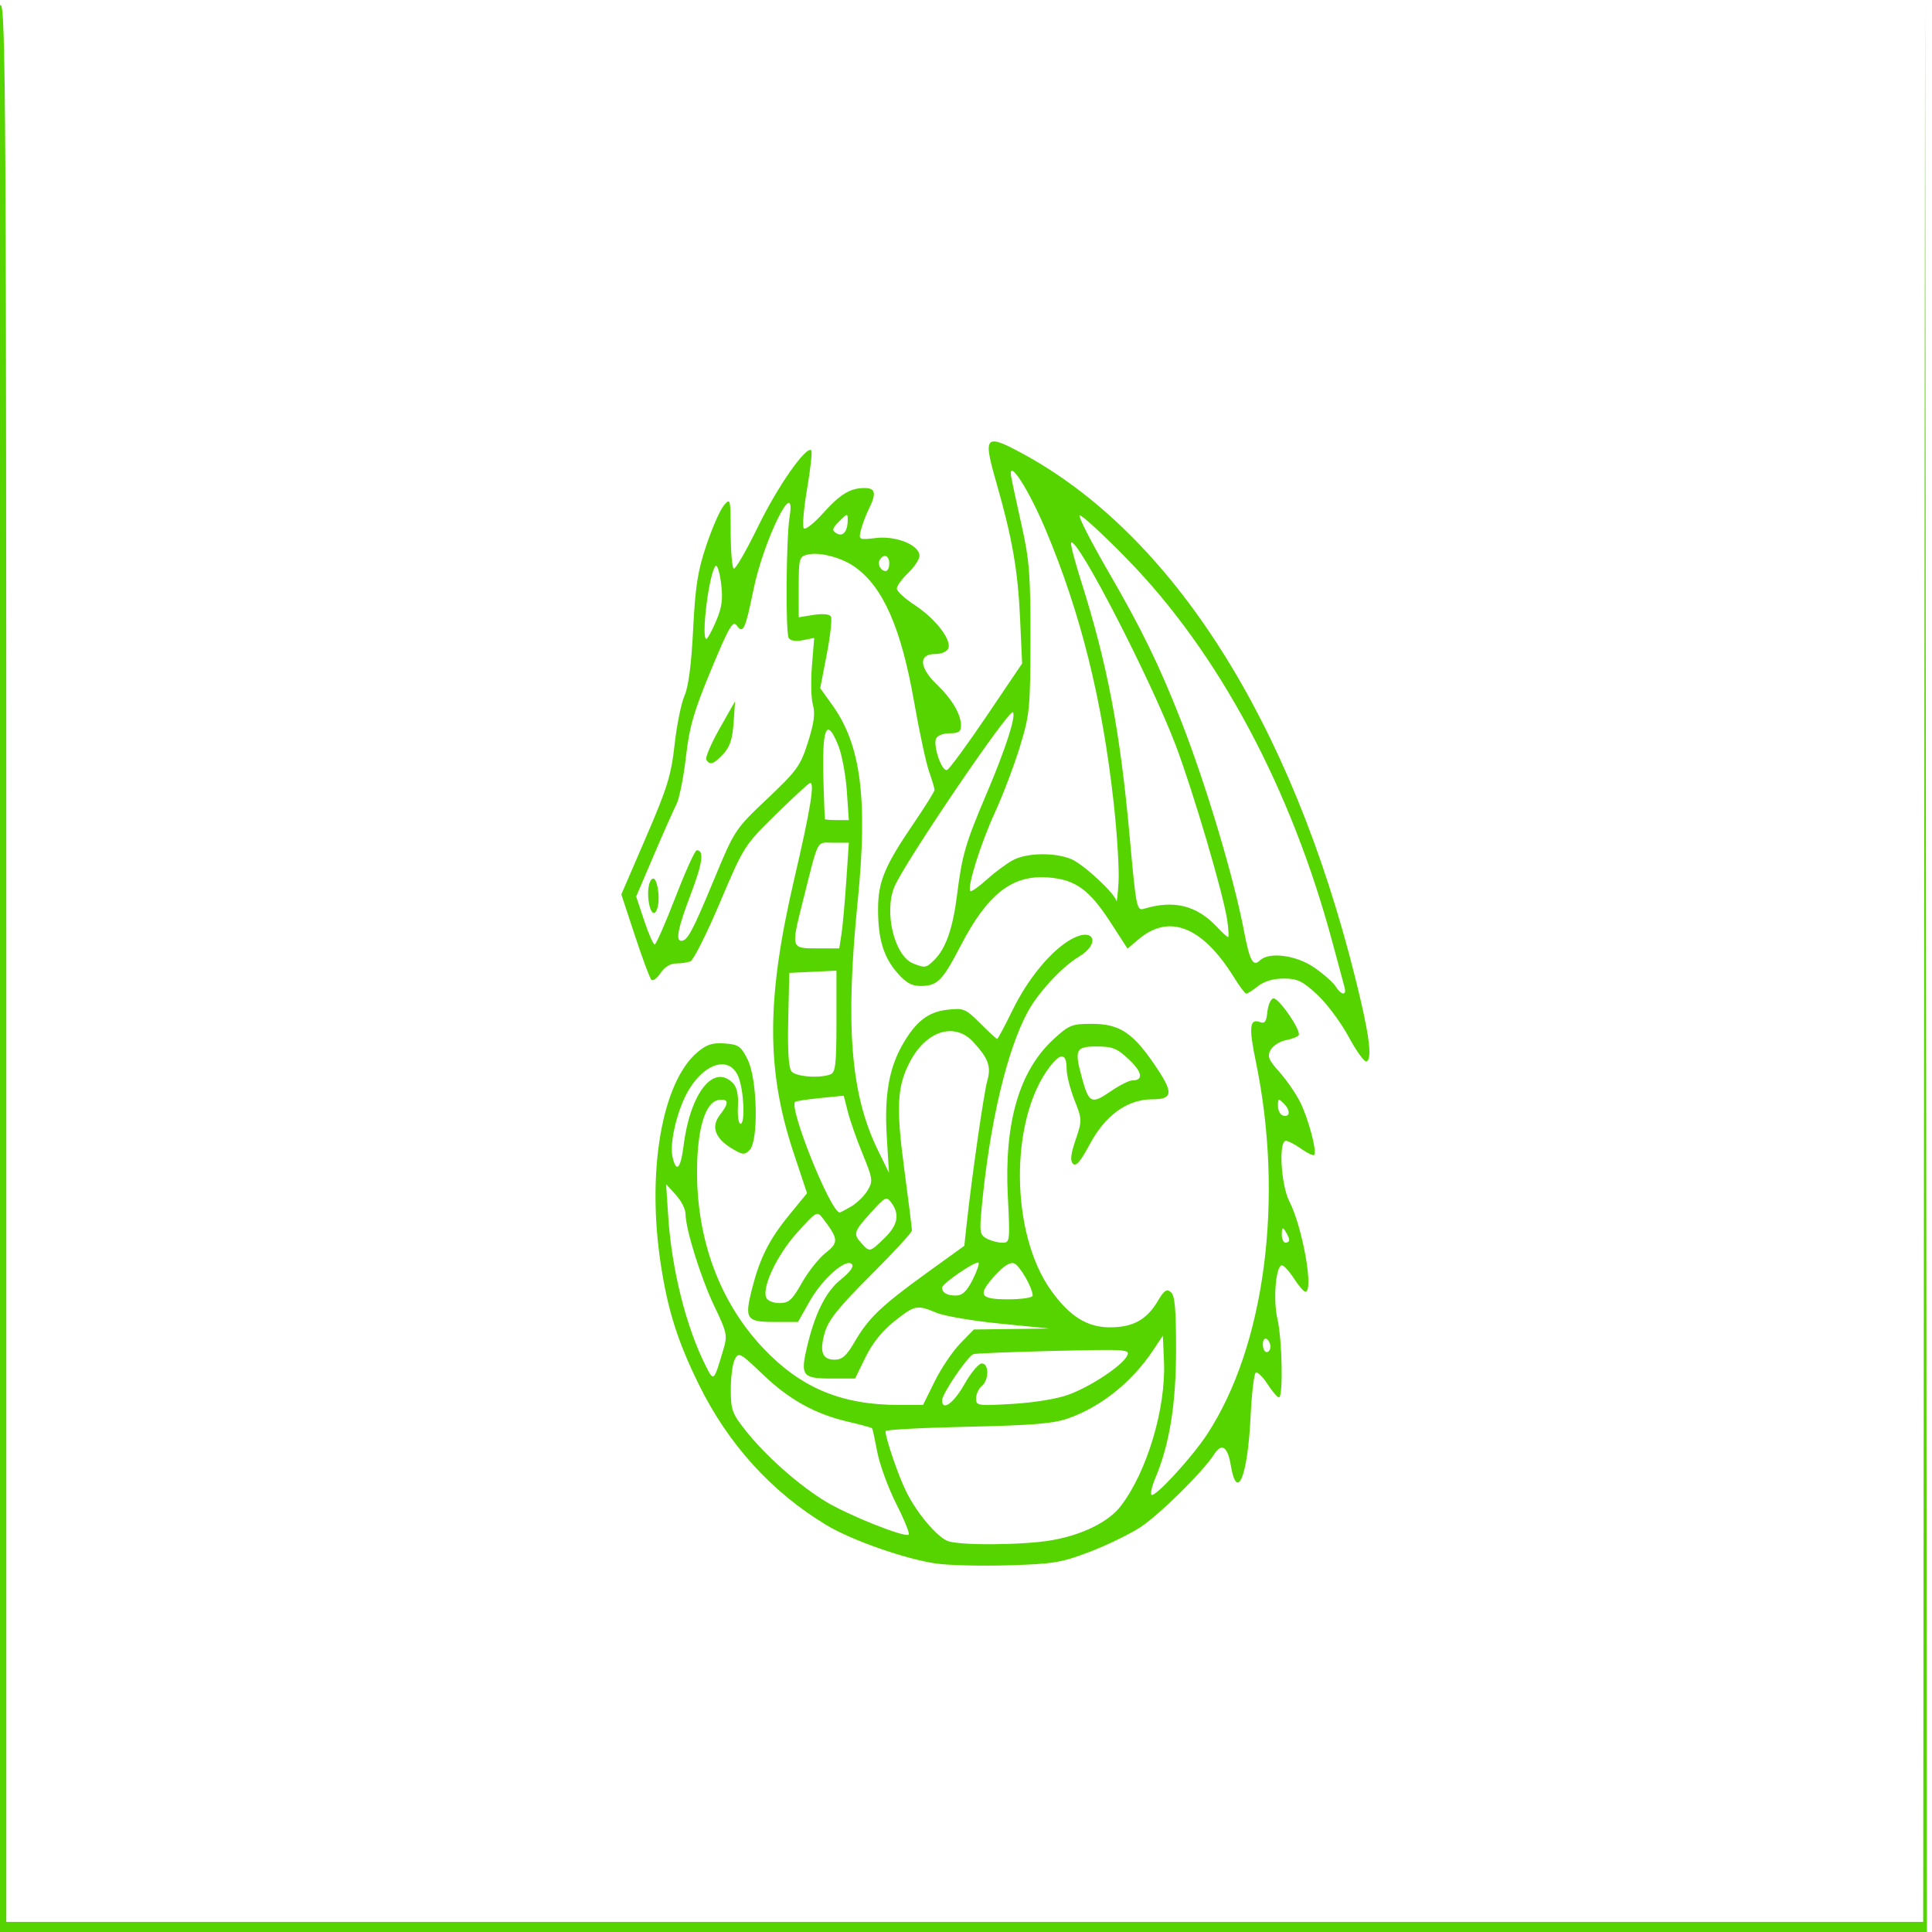
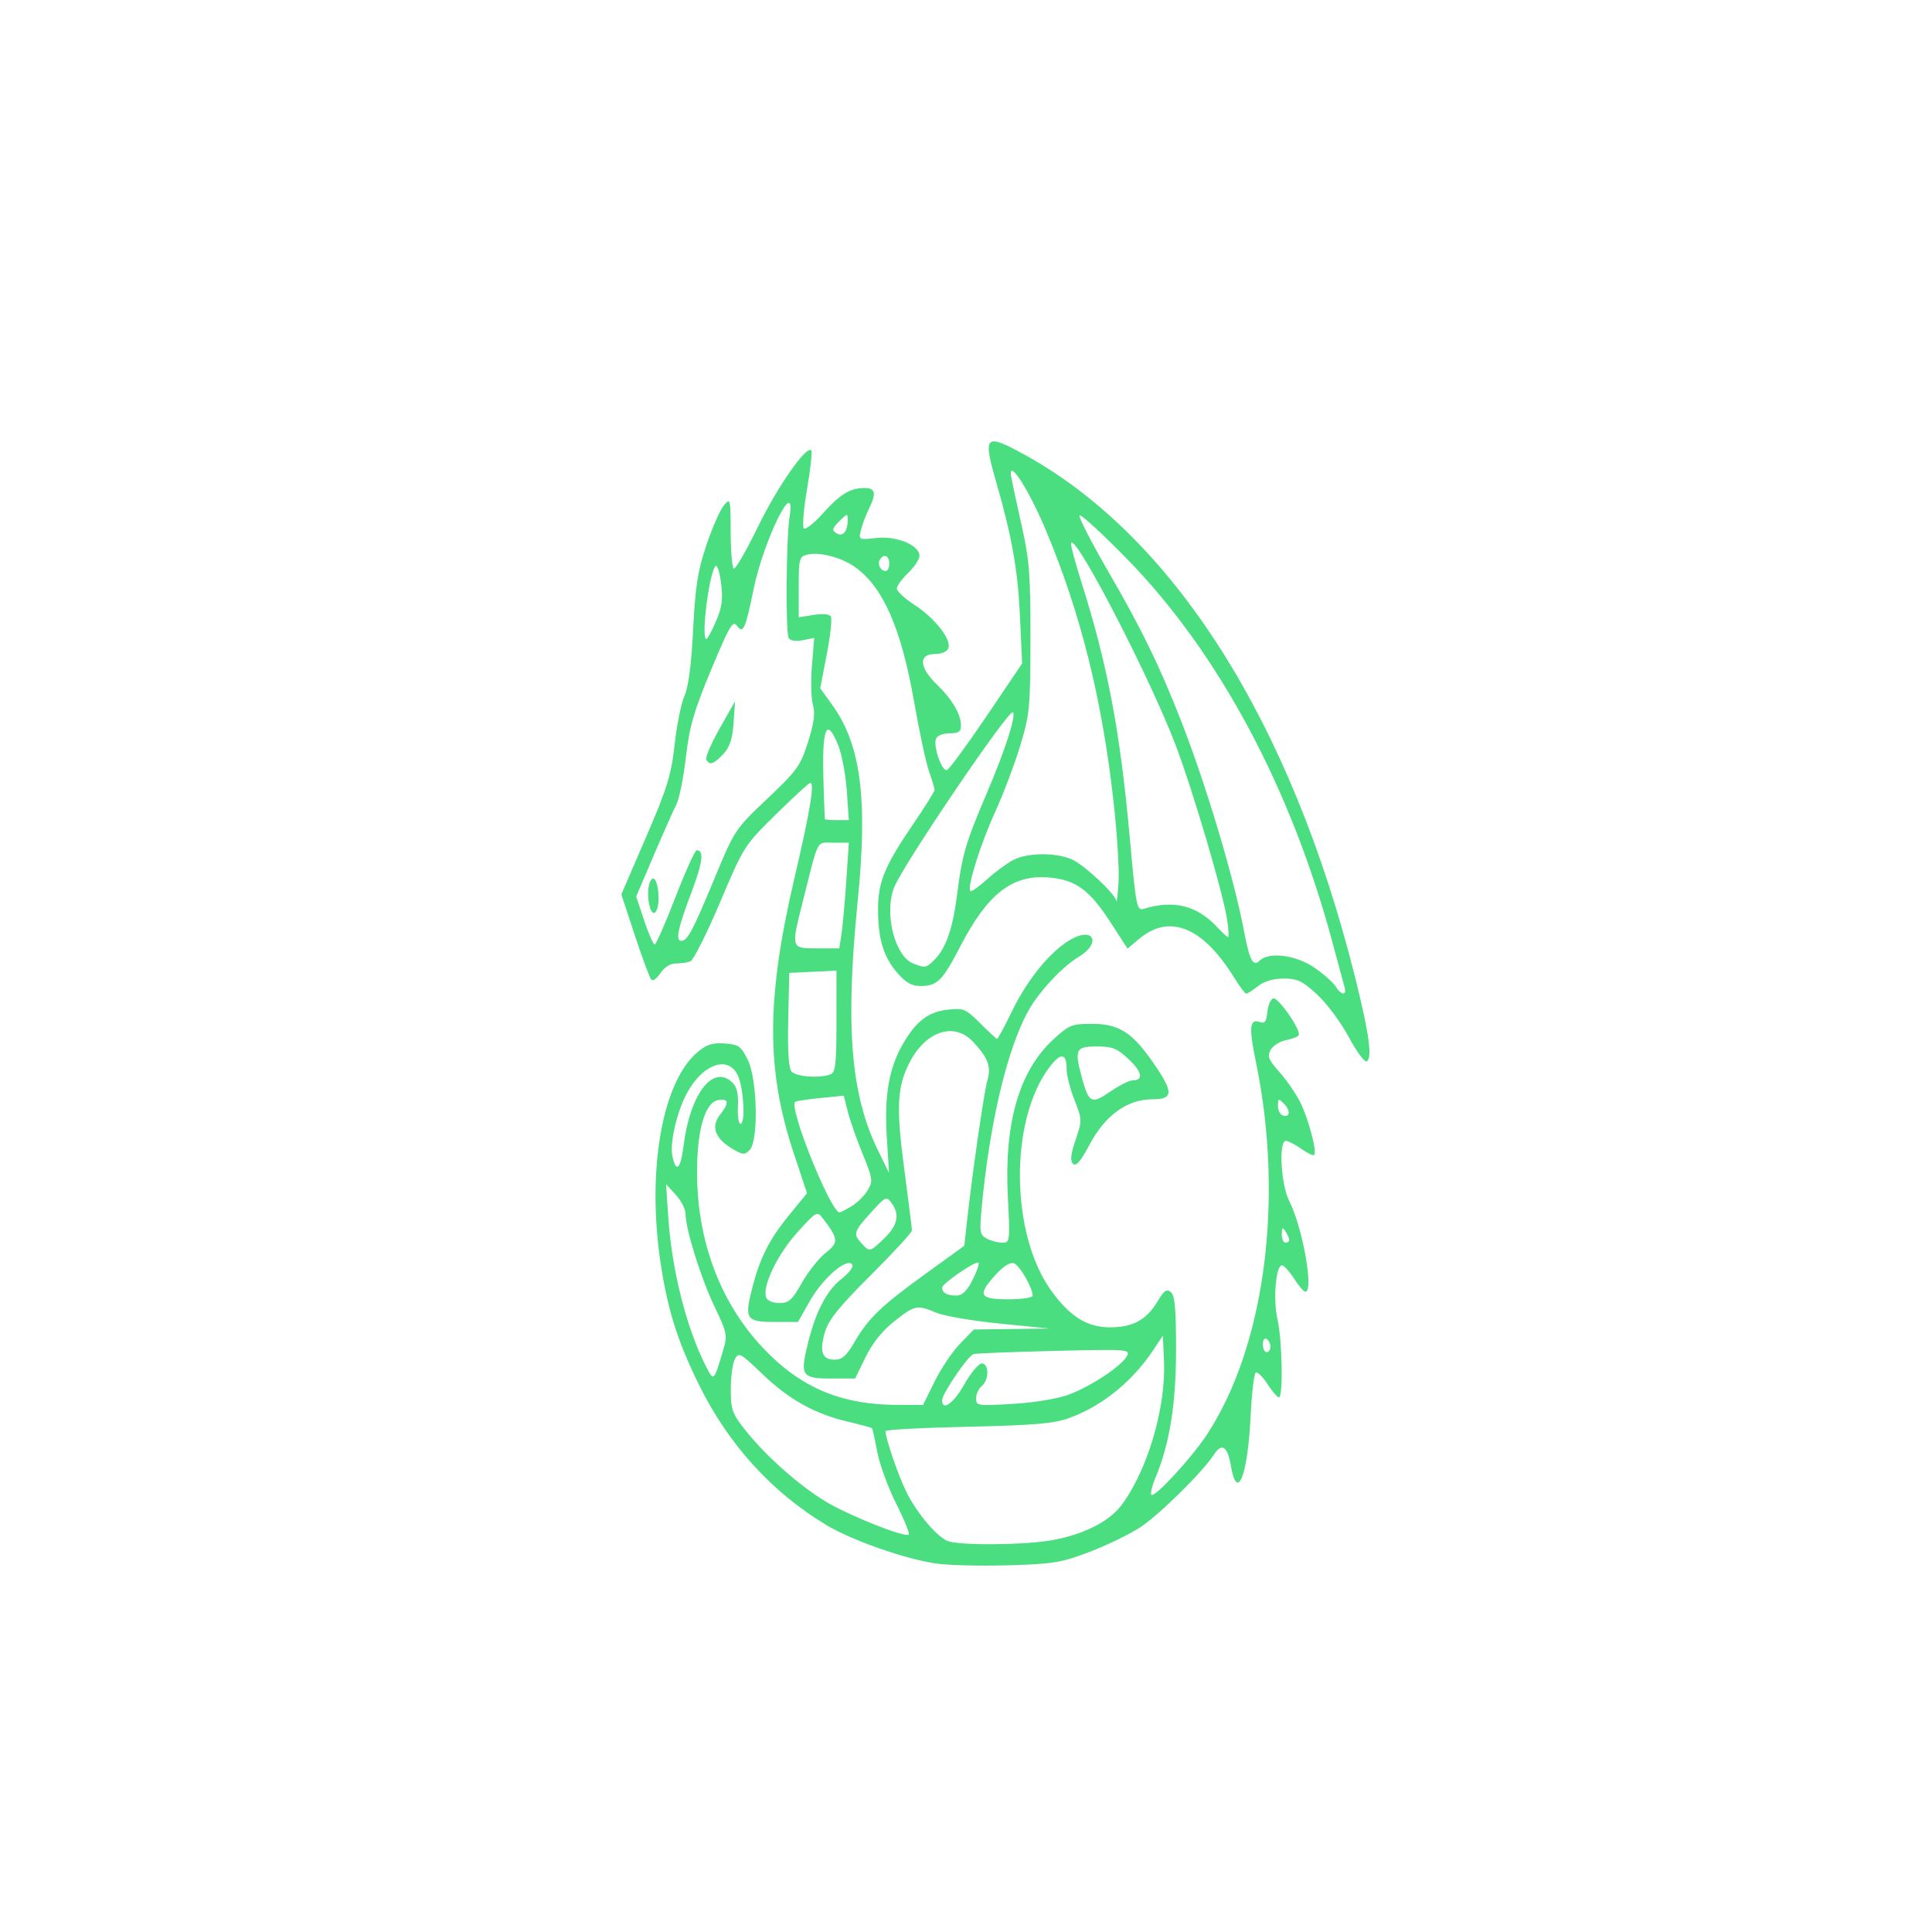
<svg xmlns="http://www.w3.org/2000/svg" version="1.1" id="svg1" width="512" height="512" viewBox="0 0 512 512">
  <defs id="defs1" />
  <g id="g1">
-     <path style="fill:#55d400" d="m -1.33,257.33 c 0,-226.889 0.171,-256 1.5,-256 1.329,10e-7 1.5,28.889 1.5,254 v 254 H 255.668 509.666 l 0.254,-254.25 0.254,-254.25 0.248,256.25 0.248,256.25 h -256 H -1.33 Z M 248.133,414.359 c -8.177,-1.166 -22.416,-6.153 -29.136,-10.205 -14.562,-8.779 -26.034,-21.434 -33.835,-37.324 -5.552,-11.309 -8.132,-19.43 -10.006,-31.5 -3.849,-24.787 0.228,-48.534 9.701,-56.505 2.432,-2.046 3.958,-2.533 7.199,-2.296 3.686,0.27 4.319,0.716 6.096,4.301 2.573,5.189 2.914,21.528 0.5,23.944 -1.356,1.357 -1.863,1.308 -4.785,-0.469 -4.41,-2.682 -5.482,-5.779 -3.068,-8.86 2.467,-3.147 2.36,-4.325 -0.356,-3.935 -3.505,0.503 -5.655,7.504 -5.72,18.622 -0.108,18.392 6.033,34.952 17.447,47.052 10.025,10.627 20.797,15.145 36.107,15.145 l 6.336,4e-5 3.089,-6.25 c 1.699,-3.438 4.728,-7.938 6.731,-10 l 3.642,-3.75 10.047,-0.126 10.047,-0.126 -13.113,-1.303 c -7.212,-0.717 -14.805,-2.01 -16.872,-2.874 -5.2,-2.173 -5.702,-2.072 -11.179,2.258 -3.175,2.51 -5.8,5.783 -7.621,9.5 l -2.777,5.671 -6.362,3e-5 c -7.392,4e-5 -8.081,-0.785 -6.578,-7.493 2.099,-9.364 5.065,-15.464 9.097,-18.704 2.551,-2.05 3.598,-3.509 2.969,-4.139 -1.586,-1.586 -7.82,3.934 -11.195,9.914 l -3.06,5.422 -6.288,-4e-5 c -7.444,-2e-5 -7.948,-0.769 -5.858,-8.936 2.061,-8.053 4.54,-12.96 9.788,-19.372 l 4.753,-5.808 -3.566,-10.736 c -7.288,-21.939 -7.234,-40.811 0.208,-72.68 4.27,-18.286 5.484,-25.754 4.111,-25.272 -0.477,0.167 -4.6,3.971 -9.162,8.453 -8.185,8.041 -8.378,8.346 -14.665,23.189 -3.504,8.273 -7.028,15.293 -7.832,15.602 -0.803,0.308 -2.539,0.561 -3.856,0.561 -1.464,2e-5 -3.045,0.992 -4.067,2.551 -0.919,1.403 -2.016,2.191 -2.437,1.75 -0.421,-0.441 -2.381,-5.708 -4.356,-11.706 l -3.591,-10.904 6.532,-15.131 c 5.645,-13.078 6.674,-16.412 7.585,-24.57 0.58,-5.192 1.763,-11.026 2.63,-12.965 1.039,-2.324 1.816,-8.296 2.28,-17.525 0.575,-11.433 1.218,-15.529 3.505,-22.339 1.541,-4.587 3.613,-9.312 4.606,-10.5 1.766,-2.114 1.805,-1.963 1.838,7.03 0.018,5.055 0.384,9.408 0.813,9.673 0.429,0.265 3.337,-4.771 6.463,-11.191 5.158,-10.595 12.748,-21.453 14.089,-20.157 0.294,0.284 -0.208,4.874 -1.114,10.201 -0.906,5.327 -1.295,10.038 -0.864,10.47 0.431,0.431 2.666,-1.311 4.965,-3.872 4.655,-5.185 7.314,-6.815 11.115,-6.815 2.931,0 3.212,1.383 1.134,5.596 -0.788,1.597 -1.724,4.09 -2.08,5.54 -0.643,2.618 -0.616,2.633 4.082,2.103 5.371,-0.605 11.43,1.903 11.43,4.731 0,0.91 -1.35,2.949 -3,4.53 -1.65,1.581 -3,3.447 -3,4.148 0,0.7 2.161,2.688 4.802,4.417 5.396,3.532 9.725,9.119 8.844,11.414 -0.345,0.898 -1.825,1.52 -3.615,1.52 -4.334,-5e-5 -4.087,3.593 0.554,8.054 4.07,3.912 6.415,7.895 6.415,10.897 0,1.615 -0.642,2.05 -3.031,2.05 -1.734,2e-5 -3.271,0.624 -3.591,1.459 -0.779,2.03 1.571,8.725 2.906,8.28 0.602,-0.201 5.331,-6.636 10.508,-14.302 l 9.414,-13.937 -0.547,-12 c -0.582,-12.774 -2.091,-21.358 -6.376,-36.261 -3.449,-11.998 -2.852,-12.68 6.643,-7.579 40.066,21.524 71.558,71.014 88.571,139.192 3.683,14.757 4.582,21.382 3.002,22.107 -0.55,0.252 -2.687,-2.673 -4.748,-6.5 -2.061,-3.827 -5.817,-8.871 -8.347,-11.209 -3.915,-3.618 -5.234,-4.25 -8.867,-4.25 -2.754,2e-5 -5.17,0.709 -6.811,2 -1.398,1.1 -2.803,2 -3.122,2 -0.319,3.1e-4 -1.762,-1.913 -3.207,-4.25 -8.334,-13.48 -17.141,-17.044 -25.252,-10.219 l -3.008,2.531 -4.45,-6.878 c -5.711,-8.828 -9.381,-11.462 -16.712,-11.992 -9.445,-0.683 -15.958,4.425 -23.042,18.07 -4.849,9.34 -6.155,10.662 -10.58,10.706 -2.362,0.024 -3.907,-0.834 -6.195,-3.441 -3.691,-4.204 -5.152,-9.053 -5.131,-17.027 0.02,-7.18 1.751,-11.338 9.395,-22.563 3.068,-4.504 5.577,-8.526 5.577,-8.938 0,-0.411 -0.656,-2.608 -1.458,-4.882 -0.802,-2.273 -2.58,-10.543 -3.95,-18.376 -3.425,-19.575 -8.197,-30.477 -15.67,-35.798 -3.598,-2.562 -9.475,-4.088 -12.671,-3.289 -2.1,0.524 -2.25,1.098 -2.25,8.581 v 8.019 l 3.94,-0.63 c 2.347,-0.375 4.2,-0.208 4.585,0.413 0.355,0.574 -0.136,5.086 -1.091,10.027 l -1.736,8.984 3.198,4.453 c 7.605,10.59 9.447,24.879 6.72,52.125 -3.309,33.052 -1.837,51.119 5.364,65.85 l 2.944,6.023 -0.59,-9.631 c -0.664,-10.842 0.579,-18.08 4.184,-24.369 3.527,-6.154 6.762,-8.664 11.91,-9.245 4.284,-0.483 4.794,-0.271 8.68,3.616 2.271,2.271 4.287,4.129 4.481,4.129 0.194,-10e-6 2.014,-3.408 4.045,-7.573 4.16,-8.531 10.433,-16.071 15.755,-18.937 5.953,-3.206 7.675,1.251 1.831,4.737 -4.407,2.629 -10.704,9.411 -13.49,14.529 -5.566,10.226 -10.139,29.621 -12.24,51.909 -0.617,6.547 -0.501,7.259 1.352,8.25 1.115,0.597 2.964,1.085 4.109,1.085 2.029,1e-5 2.066,-0.308 1.463,-12.25 -0.986,-19.523 3.004,-33.271 12.087,-41.643 4.115,-3.793 4.885,-4.107 10.074,-4.107 7.647,1e-5 11.162,2.402 17.483,11.946 4.246,6.411 3.968,8.054 -1.36,8.054 -6.607,-2e-5 -12.466,4.215 -16.575,11.925 -2.422,4.543 -3.637,5.958 -4.433,5.161 -0.797,-0.797 -0.608,-2.538 0.688,-6.351 1.748,-5.142 1.742,-5.366 -0.295,-10.532 -1.144,-2.903 -2.08,-6.585 -2.08,-8.182 0,-4.291 -1.537,-4.496 -4.508,-0.6 -10.696,14.023 -10.455,44.285 0.473,59.37 4.926,6.8 9.491,9.637 15.51,9.637 6.129,-1e-5 9.752,-2.003 12.718,-7.029 1.625,-2.755 2.318,-3.221 3.423,-2.304 1.061,0.881 1.384,4.453 1.378,15.277 -0.007,14.457 -1.711,25.012 -5.487,33.986 -0.893,2.122 -1.359,4.122 -1.036,4.445 0.854,0.854 10.706,-9.843 14.748,-16.013 15.381,-23.483 20.465,-62.54 12.882,-98.967 -1.865,-8.959 -1.596,-11.334 1.162,-10.276 1.234,0.473 1.674,-0.131 1.92,-2.639 0.176,-1.789 0.87,-3.434 1.544,-3.655 1.305,-0.428 7.52,8.543 6.765,9.765 -0.246,0.399 -1.783,0.992 -3.414,1.318 -1.632,0.326 -3.45,1.498 -4.042,2.603 -0.9,1.681 -0.522,2.626 2.313,5.786 1.864,2.077 4.338,5.65 5.498,7.94 2.2,4.344 4.571,13.254 3.747,14.078 -0.262,0.262 -1.809,-0.473 -3.438,-1.633 -1.629,-1.16 -3.455,-2.109 -4.058,-2.109 -1.971,-10e-6 -1.309,11.66 0.909,16.008 3.542,6.942 6.565,24.018 4.246,23.979 -0.412,-0.007 -1.767,-1.582 -3.009,-3.5 -1.243,-1.918 -2.677,-3.488 -3.189,-3.488 -1.622,-4e-5 -2.38,9.069 -1.189,14.229 1.269,5.496 1.553,20.778 0.386,20.758 -0.412,-0.007 -1.778,-1.599 -3.034,-3.538 -1.256,-1.939 -2.655,-3.296 -3.109,-3.016 -0.454,0.281 -1.072,5.585 -1.374,11.788 -0.766,15.746 -3.573,22.601 -5.233,12.778 -0.846,-5.007 -2.412,-6.045 -4.409,-2.921 -2.907,4.548 -14.474,15.98 -19.537,19.309 -2.78,1.828 -8.809,4.76 -13.397,6.516 -7.517,2.876 -9.645,3.231 -21.5,3.589 -7.237,0.218 -15.874,0.009 -19.194,-0.464 z m 30.455,-6.159 c 8.239,-1.414 15.211,-4.861 18.467,-9.131 6.949,-9.111 11.956,-25.916 11.413,-38.307 l -0.298,-6.807 -2.622,3.938 c -5.556,8.344 -13.709,14.889 -22.378,17.962 -3.996,1.417 -9.367,1.867 -26.75,2.245 -11.963,0.26 -21.75,0.787 -21.75,1.17 0,1.942 3.513,12.133 5.61,16.274 2.83,5.588 7.962,11.664 10.836,12.828 3.041,1.231 19.915,1.126 27.473,-0.171 z m -41.044,-9.615 c -2.154,-4.266 -4.426,-10.456 -5.048,-13.756 -0.622,-3.3 -1.242,-6.142 -1.377,-6.315 -0.135,-0.173 -3,-0.958 -6.367,-1.743 -8.819,-2.057 -15.651,-5.862 -22.724,-12.653 -5.818,-5.586 -6.267,-5.829 -7.28,-3.937 -0.594,1.109 -1.079,4.706 -1.079,7.993 0,5.419 0.357,6.427 3.83,10.816 5.378,6.796 14.107,14.55 21.297,18.917 6.008,3.65 20.749,9.548 22.018,8.809 0.355,-0.207 -1.117,-3.866 -3.271,-8.131 z m 18.039,-31.756 c 1.707,-3.025 3.775,-5.5 4.595,-5.5 1.965,-3e-5 1.959,4.367 -0.009,6 -0.825,0.685 -1.5,2.158 -1.5,3.274 0,1.942 0.423,2.003 9.856,1.428 5.878,-0.358 11.87,-1.366 14.844,-2.496 5.926,-2.252 13.868,-7.53 15.269,-10.149 0.965,-1.802 0.29,-1.851 -19.235,-1.383 -11.129,0.267 -20.768,0.649 -21.42,0.849 -1.478,0.455 -8.314,10.496 -8.314,12.214 0,3.018 3.053,0.831 5.913,-4.237 z m -63.909,-9.099 c 1.146,-3.86 1.01,-4.53 -2.331,-11.5 -3.605,-7.519 -7.673,-20.549 -7.673,-24.575 0,-1.218 -1.158,-3.477 -2.574,-5.02 l -2.574,-2.806 0.575,8.691 c 0.923,13.939 4.724,29.096 9.858,39.309 2.219,4.414 2.182,4.446 4.718,-4.099 z m 34.784,-2.074 c 3.685,-6.349 7.045,-9.573 18.935,-18.165 l 10.155,-7.338 0.62,-5.662 c 1.439,-13.142 4.567,-34.91 5.466,-38.04 1.094,-3.811 0.294,-6.012 -3.773,-10.372 -4.96,-5.318 -12.485,-2.883 -16.783,5.429 -3.336,6.452 -3.621,11.902 -1.467,28.107 1.133,8.525 2.06,15.935 2.06,16.468 0,0.532 -4.911,5.868 -10.913,11.857 -8.413,8.395 -11.193,11.846 -12.136,15.064 -1.518,5.183 -0.771,7.325 2.556,7.325 2.006,-5e-5 3.164,-1.025 5.281,-4.673 z m 110.212,1.232 c 0,-0.793 -0.45,-1.719 -1,-2.059 -0.55,-0.34 -1,0.309 -1,1.441 0,1.132 0.45,2.059 1,2.059 0.55,2.8e-4 1,-0.648 1,-1.441 z M 212.516,339.948 c 1.671,-2.96 4.505,-6.531 6.299,-7.935 3.491,-2.732 3.409,-3.689 -0.784,-9.183 -1.479,-1.938 -1.689,-1.82 -6.767,3.808 -5.26,5.829 -9.329,14.334 -8.229,17.201 0.327,0.853 1.829,1.491 3.508,1.491 2.508,3e-5 3.379,-0.784 5.973,-5.382 z m 61.153,3.416 c 0,-2.047 -3.404,-7.975 -4.912,-8.554 -1.03,-0.395 -2.719,0.632 -4.836,2.941 -5,5.456 -4.446,6.578 3.248,6.578 3.575,4e-5 6.5,-0.435 6.5,-0.966 z m -15.951,-4.131 c 1.15,-2.253 1.865,-4.322 1.591,-4.596 -0.631,-0.631 -9.64,5.514 -9.64,6.575 0,1.381 1.27,2.119 3.646,2.119 1.701,2e-5 2.866,-1.084 4.403,-4.097 z M 234.372,328.134 c 3.549,-3.44 4.126,-6.289 1.89,-9.346 -1.343,-1.837 -1.592,-1.72 -5.459,2.559 -4.603,5.093 -4.766,5.628 -2.479,8.155 2.154,2.38 2.189,2.373 6.047,-1.367 z m 107.282,0.446 c -0.008,-0.412 -0.452,-1.425 -0.985,-2.25 -0.784,-1.213 -0.972,-1.069 -0.985,0.75 -0.008,1.238 0.435,2.25 0.985,2.25 0.55,2.9e-4 0.993,-0.338 0.985,-0.75 z m -116.025,-8.886 c 1.523,-0.9 3.463,-2.812 4.312,-4.25 1.443,-2.444 1.356,-3.071 -1.326,-9.614 -1.578,-3.85 -3.351,-8.904 -3.941,-11.231 l -1.072,-4.231 -6.217,0.621 c -3.419,0.342 -6.418,0.798 -6.665,1.013 -1.745,1.525 9.401,29.23 11.795,29.316 0.19,0.007 1.592,-0.724 3.114,-1.623 z m -44.488,-15.986 c 1.744,-13.958 7.897,-21.867 13.024,-16.741 1.135,1.135 1.563,3.055 1.393,6.25 -0.135,2.536 0.173,4.612 0.683,4.612 1.31,-2e-5 0.893,-8.962 -0.583,-12.526 -2.473,-5.971 -9.738,-3.351 -13.939,5.026 -2.553,5.092 -4.244,12.842 -3.52,16.138 0.986,4.489 2.175,3.373 2.942,-2.759 z m 159.144,-11.191 c -1.488,-1.488 -1.616,-1.447 -1.616,0.515 0,1.172 0.562,2.326 1.25,2.564 1.935,0.671 2.167,-1.278 0.366,-3.079 z m -40.245,-6.188 c 3.05,-10e-6 2.715,-2.183 -0.854,-5.548 -3.153,-2.974 -4.343,-3.452 -8.589,-3.452 -5.568,-2e-5 -5.931,0.809 -3.819,8.5 1.789,6.514 2.515,6.854 7.424,3.477 2.38,-1.637 5.007,-2.977 5.838,-2.977 z m -79.953,-1.607 c 1.334,-0.512 1.582,-2.714 1.582,-14.048 v -13.441 l -6.25,0.298 -6.25,0.298 -0.282,12.359 c -0.188,8.258 0.101,12.821 0.872,13.75 1.173,1.413 7.447,1.889 10.327,0.784 z m 136.218,-23.143 c -0.274,-0.963 -1.673,-6.155 -3.11,-11.54 -10.952,-41.059 -30.277,-77.156 -54.608,-102 -6.521,-6.658 -12.144,-11.818 -12.496,-11.466 -0.352,0.352 3.081,7.059 7.629,14.906 8.789,15.161 13.492,24.802 19.199,39.35 6.667,16.998 14.066,41.712 16.795,56.105 1.441,7.599 2.389,9.36 4.113,7.636 2.401,-2.401 9.627,-1.485 14.449,1.832 2.457,1.691 5.009,3.941 5.671,5 1.502,2.405 3.025,2.519 2.358,0.176 z m -108.66,-7.227 c 3.018,-3.018 4.876,-8.351 5.981,-17.164 1.336,-10.655 2.216,-13.668 7.893,-27.014 4.971,-11.686 7.816,-20.511 6.906,-21.421 -0.991,-0.991 -28.731,39.875 -31.395,46.25 -2.812,6.731 0.008,18.328 4.94,20.314 3.167,1.276 3.488,1.221 5.675,-0.965 z m -24.651,-6.773 c 0.32,-2.062 0.892,-8.363 1.271,-14 l 0.689,-10.25 -4.104,-3e-5 c -4.611,2e-5 -3.77,-1.622 -8.124,15.667 -3.126,12.411 -3.15,12.333 3.815,12.333 l 5.872,-4e-5 z m -44.004,-9.774 c 2.652,-6.862 5.192,-12.476 5.643,-12.476 2.032,-2e-5 1.592,3.293 -1.544,11.574 -3.435,9.07 -4.122,12.426 -2.544,12.426 1.634,2e-5 2.987,-2.526 8.59,-16.029 5.557,-13.395 5.638,-13.517 14.205,-21.629 7.903,-7.483 8.796,-8.725 10.79,-15.015 1.6,-5.046 1.945,-7.645 1.306,-9.842 -0.477,-1.642 -0.596,-6.309 -0.264,-10.371 l 0.604,-7.386 -3.015,0.603 c -1.854,0.371 -3.298,0.146 -3.749,-0.584 -0.85,-1.376 -0.674,-26.445 0.225,-31.998 1.887,-11.654 -6.821,5.838 -9.559,19.202 -2.167,10.575 -2.738,11.801 -4.425,9.495 -1.043,-1.427 -2.04,0.291 -6.783,11.69 -4.605,11.067 -5.756,15.053 -6.701,23.2 -0.627,5.411 -1.758,11.036 -2.513,12.5 -0.755,1.464 -3.463,7.559 -6.018,13.545 l -4.645,10.882 2.119,6.368 c 1.165,3.502 2.42,6.357 2.787,6.343 0.368,-0.014 2.839,-5.638 5.491,-12.5 z m -6.85,2.271 c -0.822,-3.273 -0.258,-7.246 1.028,-7.246 0.55,2.8e-4 1.143,1.747 1.318,3.882 0.381,4.653 -1.386,7.188 -2.346,3.365 z m 15.041,-38.725 c -0.333,-0.538 1.247,-4.251 3.509,-8.25 l 4.114,-7.271 -0.401,5.758 c -0.299,4.296 -0.996,6.39 -2.743,8.25 -2.533,2.696 -3.539,3.036 -4.48,1.514 z m 138.026,42.39 c -1.047,-6.98 -8.992,-33.946 -13.584,-46.101 -6.635,-17.565 -26.162,-55.437 -27.759,-53.839 -0.252,0.252 0.94,4.861 2.648,10.243 6.953,21.908 10.339,39.714 12.855,67.589 1.712,18.969 1.872,19.778 3.794,19.198 7.986,-2.408 14.032,-0.883 19.431,4.902 1.333,1.429 2.622,2.597 2.864,2.597 0.242,4.9e-4 0.13,-2.065 -0.249,-4.589 z m -30.062,-30.911 c -3.036,-27.421 -8.752,-50.37 -18.059,-72.5 -4.543,-10.804 -10.02,-19.219 -9.111,-14 0.24,1.375 1.494,7.225 2.788,13 2.04,9.107 2.347,13.087 2.317,30 -0.033,18.358 -0.196,20.027 -2.78,28.5 -1.51,4.95 -4.498,12.825 -6.641,17.5 -3.812,8.317 -7.432,19.893 -6.509,20.816 0.256,0.256 2.25,-1.148 4.431,-3.119 2.182,-1.971 5.321,-4.284 6.977,-5.14 3.716,-1.922 11.099,-2.013 15.392,-0.19 3.234,1.374 11.554,9.116 11.907,11.081 0.104,0.579 0.36,-1.647 0.569,-4.947 0.209,-3.3 -0.367,-12.75 -1.281,-21 z m -70.732,-3.25 c -0.297,-4.263 -1.31,-9.662 -2.251,-12 -3.156,-7.84 -4.367,-4.834 -3.927,9.75 0.158,5.225 0.32,9.613 0.36,9.75 0.04,0.138 1.487,0.25 3.216,0.25 l 3.143,3e-5 z m -34.662,-44.944 c 1.588,-3.704 1.87,-5.829 1.34,-10.075 -0.37,-2.96 -1.03,-5.01 -1.467,-4.556 -1.707,1.773 -3.906,19.325 -2.421,19.325 0.295,4e-5 1.441,-2.112 2.548,-4.694 z m 45.917,-15.306 c 0,-2.109 -1.455,-2.691 -2.5,-1 -0.729,1.18 0.217,3 1.559,3 0.518,2e-5 0.941,-0.9 0.941,-2 z M 224.654,137.858 c 0.015,-1.878 -0.092,-1.864 -2.235,0.283 -1.9,1.904 -2.021,2.397 -0.776,3.169 1.703,1.057 2.987,-0.415 3.011,-3.452 z" id="path1" />
+     <path style="fill:#4ade80" d="M 248.133,414.359 c -8.177,-1.166 -22.416,-6.153 -29.136,-10.205 -14.562,-8.779 -26.034,-21.434 -33.835,-37.324 -5.552,-11.309 -8.132,-19.43 -10.006,-31.5 -3.849,-24.787 0.228,-48.534 9.701,-56.505 2.432,-2.046 3.958,-2.533 7.199,-2.296 3.686,0.27 4.319,0.716 6.096,4.301 2.573,5.189 2.914,21.528 0.5,23.944 -1.356,1.357 -1.863,1.308 -4.785,-0.469 -4.41,-2.682 -5.482,-5.779 -3.068,-8.86 2.467,-3.147 2.36,-4.325 -0.356,-3.935 -3.505,0.503 -5.655,7.504 -5.72,18.622 -0.108,18.392 6.033,34.952 17.447,47.052 10.025,10.627 20.797,15.145 36.107,15.145 l 6.336,4e-5 3.089,-6.25 c 1.699,-3.438 4.728,-7.938 6.731,-10 l 3.642,-3.75 10.047,-0.126 10.047,-0.126 -13.113,-1.303 c -7.212,-0.717 -14.805,-2.01 -16.872,-2.874 -5.2,-2.173 -5.702,-2.072 -11.179,2.258 -3.175,2.51 -5.8,5.783 -7.621,9.5 l -2.777,5.671 -6.362,3e-5 c -7.392,4e-5 -8.081,-0.785 -6.578,-7.493 2.099,-9.364 5.065,-15.464 9.097,-18.704 2.551,-2.05 3.598,-3.509 2.969,-4.139 -1.586,-1.586 -7.82,3.934 -11.195,9.914 l -3.06,5.422 -6.288,-4e-5 c -7.444,-2e-5 -7.948,-0.769 -5.858,-8.936 2.061,-8.053 4.54,-12.96 9.788,-19.372 l 4.753,-5.808 -3.566,-10.736 c -7.288,-21.939 -7.234,-40.811 0.208,-72.68 4.27,-18.286 5.484,-25.754 4.111,-25.272 -0.477,0.167 -4.6,3.971 -9.162,8.453 -8.185,8.041 -8.378,8.346 -14.665,23.189 -3.504,8.273 -7.028,15.293 -7.832,15.602 -0.803,0.308 -2.539,0.561 -3.856,0.561 -1.464,2e-5 -3.045,0.992 -4.067,2.551 -0.919,1.403 -2.016,2.191 -2.437,1.75 -0.421,-0.441 -2.381,-5.708 -4.356,-11.706 l -3.591,-10.904 6.532,-15.131 c 5.645,-13.078 6.674,-16.412 7.585,-24.57 0.58,-5.192 1.763,-11.026 2.63,-12.965 1.039,-2.324 1.816,-8.296 2.28,-17.525 0.575,-11.433 1.218,-15.529 3.505,-22.339 1.541,-4.587 3.613,-9.312 4.606,-10.5 1.766,-2.114 1.805,-1.963 1.838,7.03 0.018,5.055 0.384,9.408 0.813,9.673 0.429,0.265 3.337,-4.771 6.463,-11.191 5.158,-10.595 12.748,-21.453 14.089,-20.157 0.294,0.284 -0.208,4.874 -1.114,10.201 -0.906,5.327 -1.295,10.038 -0.864,10.47 0.431,0.431 2.666,-1.311 4.965,-3.872 4.655,-5.185 7.314,-6.815 11.115,-6.815 2.931,0 3.212,1.383 1.134,5.596 -0.788,1.597 -1.724,4.09 -2.08,5.54 -0.643,2.618 -0.616,2.633 4.082,2.103 5.371,-0.605 11.43,1.903 11.43,4.731 0,0.91 -1.35,2.949 -3,4.53 -1.65,1.581 -3,3.447 -3,4.148 0,0.7 2.161,2.688 4.802,4.417 5.396,3.532 9.725,9.119 8.844,11.414 -0.345,0.898 -1.825,1.52 -3.615,1.52 -4.334,-5e-5 -4.087,3.593 0.554,8.054 4.07,3.912 6.415,7.895 6.415,10.897 0,1.615 -0.642,2.05 -3.031,2.05 -1.734,2e-5 -3.271,0.624 -3.591,1.459 -0.779,2.03 1.571,8.725 2.906,8.28 0.602,-0.201 5.331,-6.636 10.508,-14.302 l 9.414,-13.937 -0.547,-12 c -0.582,-12.774 -2.091,-21.358 -6.376,-36.261 -3.449,-11.998 -2.852,-12.68 6.643,-7.579 40.066,21.524 71.558,71.014 88.571,139.192 3.683,14.757 4.582,21.382 3.002,22.107 -0.55,0.252 -2.687,-2.673 -4.748,-6.5 -2.061,-3.827 -5.817,-8.871 -8.347,-11.209 -3.915,-3.618 -5.234,-4.25 -8.867,-4.25 -2.754,2e-5 -5.17,0.709 -6.811,2 -1.398,1.1 -2.803,2 -3.122,2 -0.319,3.1e-4 -1.762,-1.913 -3.207,-4.25 -8.334,-13.48 -17.141,-17.044 -25.252,-10.219 l -3.008,2.531 -4.45,-6.878 c -5.711,-8.828 -9.381,-11.462 -16.712,-11.992 -9.445,-0.683 -15.958,4.425 -23.042,18.07 -4.849,9.34 -6.155,10.662 -10.58,10.706 -2.362,0.024 -3.907,-0.834 -6.195,-3.441 -3.691,-4.204 -5.152,-9.053 -5.131,-17.027 0.02,-7.18 1.751,-11.338 9.395,-22.563 3.068,-4.504 5.577,-8.526 5.577,-8.938 0,-0.411 -0.656,-2.608 -1.458,-4.882 -0.802,-2.273 -2.58,-10.543 -3.95,-18.376 -3.425,-19.575 -8.197,-30.477 -15.67,-35.798 -3.598,-2.562 -9.475,-4.088 -12.671,-3.289 -2.1,0.524 -2.25,1.098 -2.25,8.581 v 8.019 l 3.94,-0.63 c 2.347,-0.375 4.2,-0.208 4.585,0.413 0.355,0.574 -0.136,5.086 -1.091,10.027 l -1.736,8.984 3.198,4.453 c 7.605,10.59 9.447,24.879 6.72,52.125 -3.309,33.052 -1.837,51.119 5.364,65.85 l 2.944,6.023 -0.59,-9.631 c -0.664,-10.842 0.579,-18.08 4.184,-24.369 3.527,-6.154 6.762,-8.664 11.91,-9.245 4.284,-0.483 4.794,-0.271 8.68,3.616 2.271,2.271 4.287,4.129 4.481,4.129 0.194,-10e-6 2.014,-3.408 4.045,-7.573 4.16,-8.531 10.433,-16.071 15.755,-18.937 5.953,-3.206 7.675,1.251 1.831,4.737 -4.407,2.629 -10.704,9.411 -13.49,14.529 -5.566,10.226 -10.139,29.621 -12.24,51.909 -0.617,6.547 -0.501,7.259 1.352,8.25 1.115,0.597 2.964,1.085 4.109,1.085 2.029,1e-5 2.066,-0.308 1.463,-12.25 -0.986,-19.523 3.004,-33.271 12.087,-41.643 4.115,-3.793 4.885,-4.107 10.074,-4.107 7.647,1e-5 11.162,2.402 17.483,11.946 4.246,6.411 3.968,8.054 -1.36,8.054 -6.607,-2e-5 -12.466,4.215 -16.575,11.925 -2.422,4.543 -3.637,5.958 -4.433,5.161 -0.797,-0.797 -0.608,-2.538 0.688,-6.351 1.748,-5.142 1.742,-5.366 -0.295,-10.532 -1.144,-2.903 -2.08,-6.585 -2.08,-8.182 0,-4.291 -1.537,-4.496 -4.508,-0.6 -10.696,14.023 -10.455,44.285 0.473,59.37 4.926,6.8 9.491,9.637 15.51,9.637 6.129,-1e-5 9.752,-2.003 12.718,-7.029 1.625,-2.755 2.318,-3.221 3.423,-2.304 1.061,0.881 1.384,4.453 1.378,15.277 -0.007,14.457 -1.711,25.012 -5.487,33.986 -0.893,2.122 -1.359,4.122 -1.036,4.445 0.854,0.854 10.706,-9.843 14.748,-16.013 15.381,-23.483 20.465,-62.54 12.882,-98.967 -1.865,-8.959 -1.596,-11.334 1.162,-10.276 1.234,0.473 1.674,-0.131 1.92,-2.639 0.176,-1.789 0.87,-3.434 1.544,-3.655 1.305,-0.428 7.52,8.543 6.765,9.765 -0.246,0.399 -1.783,0.992 -3.414,1.318 -1.632,0.326 -3.45,1.498 -4.042,2.603 -0.9,1.681 -0.522,2.626 2.313,5.786 1.864,2.077 4.338,5.65 5.498,7.94 2.2,4.344 4.571,13.254 3.747,14.078 -0.262,0.262 -1.809,-0.473 -3.438,-1.633 -1.629,-1.16 -3.455,-2.109 -4.058,-2.109 -1.971,-10e-6 -1.309,11.66 0.909,16.008 3.542,6.942 6.565,24.018 4.246,23.979 -0.412,-0.007 -1.767,-1.582 -3.009,-3.5 -1.243,-1.918 -2.677,-3.488 -3.189,-3.488 -1.622,-4e-5 -2.38,9.069 -1.189,14.229 1.269,5.496 1.553,20.778 0.386,20.758 -0.412,-0.007 -1.778,-1.599 -3.034,-3.538 -1.256,-1.939 -2.655,-3.296 -3.109,-3.016 -0.454,0.281 -1.072,5.585 -1.374,11.788 -0.766,15.746 -3.573,22.601 -5.233,12.778 -0.846,-5.007 -2.412,-6.045 -4.409,-2.921 -2.907,4.548 -14.474,15.98 -19.537,19.309 -2.78,1.828 -8.809,4.76 -13.397,6.516 -7.517,2.876 -9.645,3.231 -21.5,3.589 -7.237,0.218 -15.874,0.009 -19.194,-0.464 z m 30.455,-6.159 c 8.239,-1.414 15.211,-4.861 18.467,-9.131 6.949,-9.111 11.956,-25.916 11.413,-38.307 l -0.298,-6.807 -2.622,3.938 c -5.556,8.344 -13.709,14.889 -22.378,17.962 -3.996,1.417 -9.367,1.867 -26.75,2.245 -11.963,0.26 -21.75,0.787 -21.75,1.17 0,1.942 3.513,12.133 5.61,16.274 2.83,5.588 7.962,11.664 10.836,12.828 3.041,1.231 19.915,1.126 27.473,-0.171 z m -41.044,-9.615 c -2.154,-4.266 -4.426,-10.456 -5.048,-13.756 -0.622,-3.3 -1.242,-6.142 -1.377,-6.315 -0.135,-0.173 -3,-0.958 -6.367,-1.743 -8.819,-2.057 -15.651,-5.862 -22.724,-12.653 -5.818,-5.586 -6.267,-5.829 -7.28,-3.937 -0.594,1.109 -1.079,4.706 -1.079,7.993 0,5.419 0.357,6.427 3.83,10.816 5.378,6.796 14.107,14.55 21.297,18.917 6.008,3.65 20.749,9.548 22.018,8.809 0.355,-0.207 -1.117,-3.866 -3.271,-8.131 z m 18.039,-31.756 c 1.707,-3.025 3.775,-5.5 4.595,-5.5 1.965,-3e-5 1.959,4.367 -0.009,6 -0.825,0.685 -1.5,2.158 -1.5,3.274 0,1.942 0.423,2.003 9.856,1.428 5.878,-0.358 11.87,-1.366 14.844,-2.496 5.926,-2.252 13.868,-7.53 15.269,-10.149 0.965,-1.802 0.29,-1.851 -19.235,-1.383 -11.129,0.267 -20.768,0.649 -21.42,0.849 -1.478,0.455 -8.314,10.496 -8.314,12.214 0,3.018 3.053,0.831 5.913,-4.237 z m -63.909,-9.099 c 1.146,-3.86 1.01,-4.53 -2.331,-11.5 -3.605,-7.519 -7.673,-20.549 -7.673,-24.575 0,-1.218 -1.158,-3.477 -2.574,-5.02 l -2.574,-2.806 0.575,8.691 c 0.923,13.939 4.724,29.096 9.858,39.309 2.219,4.414 2.182,4.446 4.718,-4.099 z m 34.784,-2.074 c 3.685,-6.349 7.045,-9.573 18.935,-18.165 l 10.155,-7.338 0.62,-5.662 c 1.439,-13.142 4.567,-34.91 5.466,-38.04 1.094,-3.811 0.294,-6.012 -3.773,-10.372 -4.96,-5.318 -12.485,-2.883 -16.783,5.429 -3.336,6.452 -3.621,11.902 -1.467,28.107 1.133,8.525 2.06,15.935 2.06,16.468 0,0.532 -4.911,5.868 -10.913,11.857 -8.413,8.395 -11.193,11.846 -12.136,15.064 -1.518,5.183 -0.771,7.325 2.556,7.325 2.006,-5e-5 3.164,-1.025 5.281,-4.673 z m 110.212,1.232 c 0,-0.793 -0.45,-1.719 -1,-2.059 -0.55,-0.34 -1,0.309 -1,1.441 0,1.132 0.45,2.059 1,2.059 0.55,2.8e-4 1,-0.648 1,-1.441 z M 212.516,339.948 c 1.671,-2.96 4.505,-6.531 6.299,-7.935 3.491,-2.732 3.409,-3.689 -0.784,-9.183 -1.479,-1.938 -1.689,-1.82 -6.767,3.808 -5.26,5.829 -9.329,14.334 -8.229,17.201 0.327,0.853 1.829,1.491 3.508,1.491 2.508,3e-5 3.379,-0.784 5.973,-5.382 z m 61.153,3.416 c 0,-2.047 -3.404,-7.975 -4.912,-8.554 -1.03,-0.395 -2.719,0.632 -4.836,2.941 -5,5.456 -4.446,6.578 3.248,6.578 3.575,4e-5 6.5,-0.435 6.5,-0.966 z m -15.951,-4.131 c 1.15,-2.253 1.865,-4.322 1.591,-4.596 -0.631,-0.631 -9.64,5.514 -9.64,6.575 0,1.381 1.27,2.119 3.646,2.119 1.701,2e-5 2.866,-1.084 4.403,-4.097 z M 234.372,328.134 c 3.549,-3.44 4.126,-6.289 1.89,-9.346 -1.343,-1.837 -1.592,-1.72 -5.459,2.559 -4.603,5.093 -4.766,5.628 -2.479,8.155 2.154,2.38 2.189,2.373 6.047,-1.367 z m 107.282,0.446 c -0.008,-0.412 -0.452,-1.425 -0.985,-2.25 -0.784,-1.213 -0.972,-1.069 -0.985,0.75 -0.008,1.238 0.435,2.25 0.985,2.25 0.55,2.9e-4 0.993,-0.338 0.985,-0.75 z m -116.025,-8.886 c 1.523,-0.9 3.463,-2.812 4.312,-4.25 1.443,-2.444 1.356,-3.071 -1.326,-9.614 -1.578,-3.85 -3.351,-8.904 -3.941,-11.231 l -1.072,-4.231 -6.217,0.621 c -3.419,0.342 -6.418,0.798 -6.665,1.013 -1.745,1.525 9.401,29.23 11.795,29.316 0.19,0.007 1.592,-0.724 3.114,-1.623 z m -44.488,-15.986 c 1.744,-13.958 7.897,-21.867 13.024,-16.741 1.135,1.135 1.563,3.055 1.393,6.25 -0.135,2.536 0.173,4.612 0.683,4.612 1.31,-2e-5 0.893,-8.962 -0.583,-12.526 -2.473,-5.971 -9.738,-3.351 -13.939,5.026 -2.553,5.092 -4.244,12.842 -3.52,16.138 0.986,4.489 2.175,3.373 2.942,-2.759 z m 159.144,-11.191 c -1.488,-1.488 -1.616,-1.447 -1.616,0.515 0,1.172 0.562,2.326 1.25,2.564 1.935,0.671 2.167,-1.278 0.366,-3.079 z m -40.245,-6.188 c 3.05,-10e-6 2.715,-2.183 -0.854,-5.548 -3.153,-2.974 -4.343,-3.452 -8.589,-3.452 -5.568,-2e-5 -5.931,0.809 -3.819,8.5 1.789,6.514 2.515,6.854 7.424,3.477 2.38,-1.637 5.007,-2.977 5.838,-2.977 z m -79.953,-1.607 c 1.334,-0.512 1.582,-2.714 1.582,-14.048 v -13.441 l -6.25,0.298 -6.25,0.298 -0.282,12.359 c -0.188,8.258 0.101,12.821 0.872,13.75 1.173,1.413 7.447,1.889 10.327,0.784 z m 136.218,-23.143 c -0.274,-0.963 -1.673,-6.155 -3.11,-11.54 -10.952,-41.059 -30.277,-77.156 -54.608,-102 -6.521,-6.658 -12.144,-11.818 -12.496,-11.466 -0.352,0.352 3.081,7.059 7.629,14.906 8.789,15.161 13.492,24.802 19.199,39.35 6.667,16.998 14.066,41.712 16.795,56.105 1.441,7.599 2.389,9.36 4.113,7.636 2.401,-2.401 9.627,-1.485 14.449,1.832 2.457,1.691 5.009,3.941 5.671,5 1.502,2.405 3.025,2.519 2.358,0.176 z m -108.66,-7.227 c 3.018,-3.018 4.876,-8.351 5.981,-17.164 1.336,-10.655 2.216,-13.668 7.893,-27.014 4.971,-11.686 7.816,-20.511 6.906,-21.421 -0.991,-0.991 -28.731,39.875 -31.395,46.25 -2.812,6.731 0.008,18.328 4.94,20.314 3.167,1.276 3.488,1.221 5.675,-0.965 z m -24.651,-6.773 c 0.32,-2.062 0.892,-8.363 1.271,-14 l 0.689,-10.25 -4.104,-3e-5 c -4.611,2e-5 -3.77,-1.622 -8.124,15.667 -3.126,12.411 -3.15,12.333 3.815,12.333 l 5.872,-4e-5 z m -44.004,-9.774 c 2.652,-6.862 5.192,-12.476 5.643,-12.476 2.032,-2e-5 1.592,3.293 -1.544,11.574 -3.435,9.07 -4.122,12.426 -2.544,12.426 1.634,2e-5 2.987,-2.526 8.59,-16.029 5.557,-13.395 5.638,-13.517 14.205,-21.629 7.903,-7.483 8.796,-8.725 10.79,-15.015 1.6,-5.046 1.945,-7.645 1.306,-9.842 -0.477,-1.642 -0.596,-6.309 -0.264,-10.371 l 0.604,-7.386 -3.015,0.603 c -1.854,0.371 -3.298,0.146 -3.749,-0.584 -0.85,-1.376 -0.674,-26.445 0.225,-31.998 1.887,-11.654 -6.821,5.838 -9.559,19.202 -2.167,10.575 -2.738,11.801 -4.425,9.495 -1.043,-1.427 -2.04,0.291 -6.783,11.69 -4.605,11.067 -5.756,15.053 -6.701,23.2 -0.627,5.411 -1.758,11.036 -2.513,12.5 -0.755,1.464 -3.463,7.559 -6.018,13.545 l -4.645,10.882 2.119,6.368 c 1.165,3.502 2.42,6.357 2.787,6.343 0.368,-0.014 2.839,-5.638 5.491,-12.5 z m -6.85,2.271 c -0.822,-3.273 -0.258,-7.246 1.028,-7.246 0.55,2.8e-4 1.143,1.747 1.318,3.882 0.381,4.653 -1.386,7.188 -2.346,3.365 z m 15.041,-38.725 c -0.333,-0.538 1.247,-4.251 3.509,-8.25 l 4.114,-7.271 -0.401,5.758 c -0.299,4.296 -0.996,6.39 -2.743,8.25 -2.533,2.696 -3.539,3.036 -4.48,1.514 z m 138.026,42.39 c -1.047,-6.98 -8.992,-33.946 -13.584,-46.101 -6.635,-17.565 -26.162,-55.437 -27.759,-53.839 -0.252,0.252 0.94,4.861 2.648,10.243 6.953,21.908 10.339,39.714 12.855,67.589 1.712,18.969 1.872,19.778 3.794,19.198 7.986,-2.408 14.032,-0.883 19.431,4.902 1.333,1.429 2.622,2.597 2.864,2.597 0.242,4.9e-4 0.13,-2.065 -0.249,-4.589 z m -30.062,-30.911 c -3.036,-27.421 -8.752,-50.37 -18.059,-72.5 -4.543,-10.804 -10.02,-19.219 -9.111,-14 0.24,1.375 1.494,7.225 2.788,13 2.04,9.107 2.347,13.087 2.317,30 -0.033,18.358 -0.196,20.027 -2.78,28.5 -1.51,4.95 -4.498,12.825 -6.641,17.5 -3.812,8.317 -7.432,19.893 -6.509,20.816 0.256,0.256 2.25,-1.148 4.431,-3.119 2.182,-1.971 5.321,-4.284 6.977,-5.14 3.716,-1.922 11.099,-2.013 15.392,-0.19 3.234,1.374 11.554,9.116 11.907,11.081 0.104,0.579 0.36,-1.647 0.569,-4.947 0.209,-3.3 -0.367,-12.75 -1.281,-21 z m -70.732,-3.25 c -0.297,-4.263 -1.31,-9.662 -2.251,-12 -3.156,-7.84 -4.367,-4.834 -3.927,9.75 0.158,5.225 0.32,9.613 0.36,9.75 0.04,0.138 1.487,0.25 3.216,0.25 l 3.143,3e-5 z m -34.662,-44.944 c 1.588,-3.704 1.87,-5.829 1.34,-10.075 -0.37,-2.96 -1.03,-5.01 -1.467,-4.556 -1.707,1.773 -3.906,19.325 -2.421,19.325 0.295,4e-5 1.441,-2.112 2.548,-4.694 z m 45.917,-15.306 c 0,-2.109 -1.455,-2.691 -2.5,-1 -0.729,1.18 0.217,3 1.559,3 0.518,2e-5 0.941,-0.9 0.941,-2 z M 224.654,137.858 c 0.015,-1.878 -0.092,-1.864 -2.235,0.283 -1.9,1.904 -2.021,2.397 -0.776,3.169 1.703,1.057 2.987,-0.415 3.011,-3.452 z" id="path1" />
  </g>
</svg>
